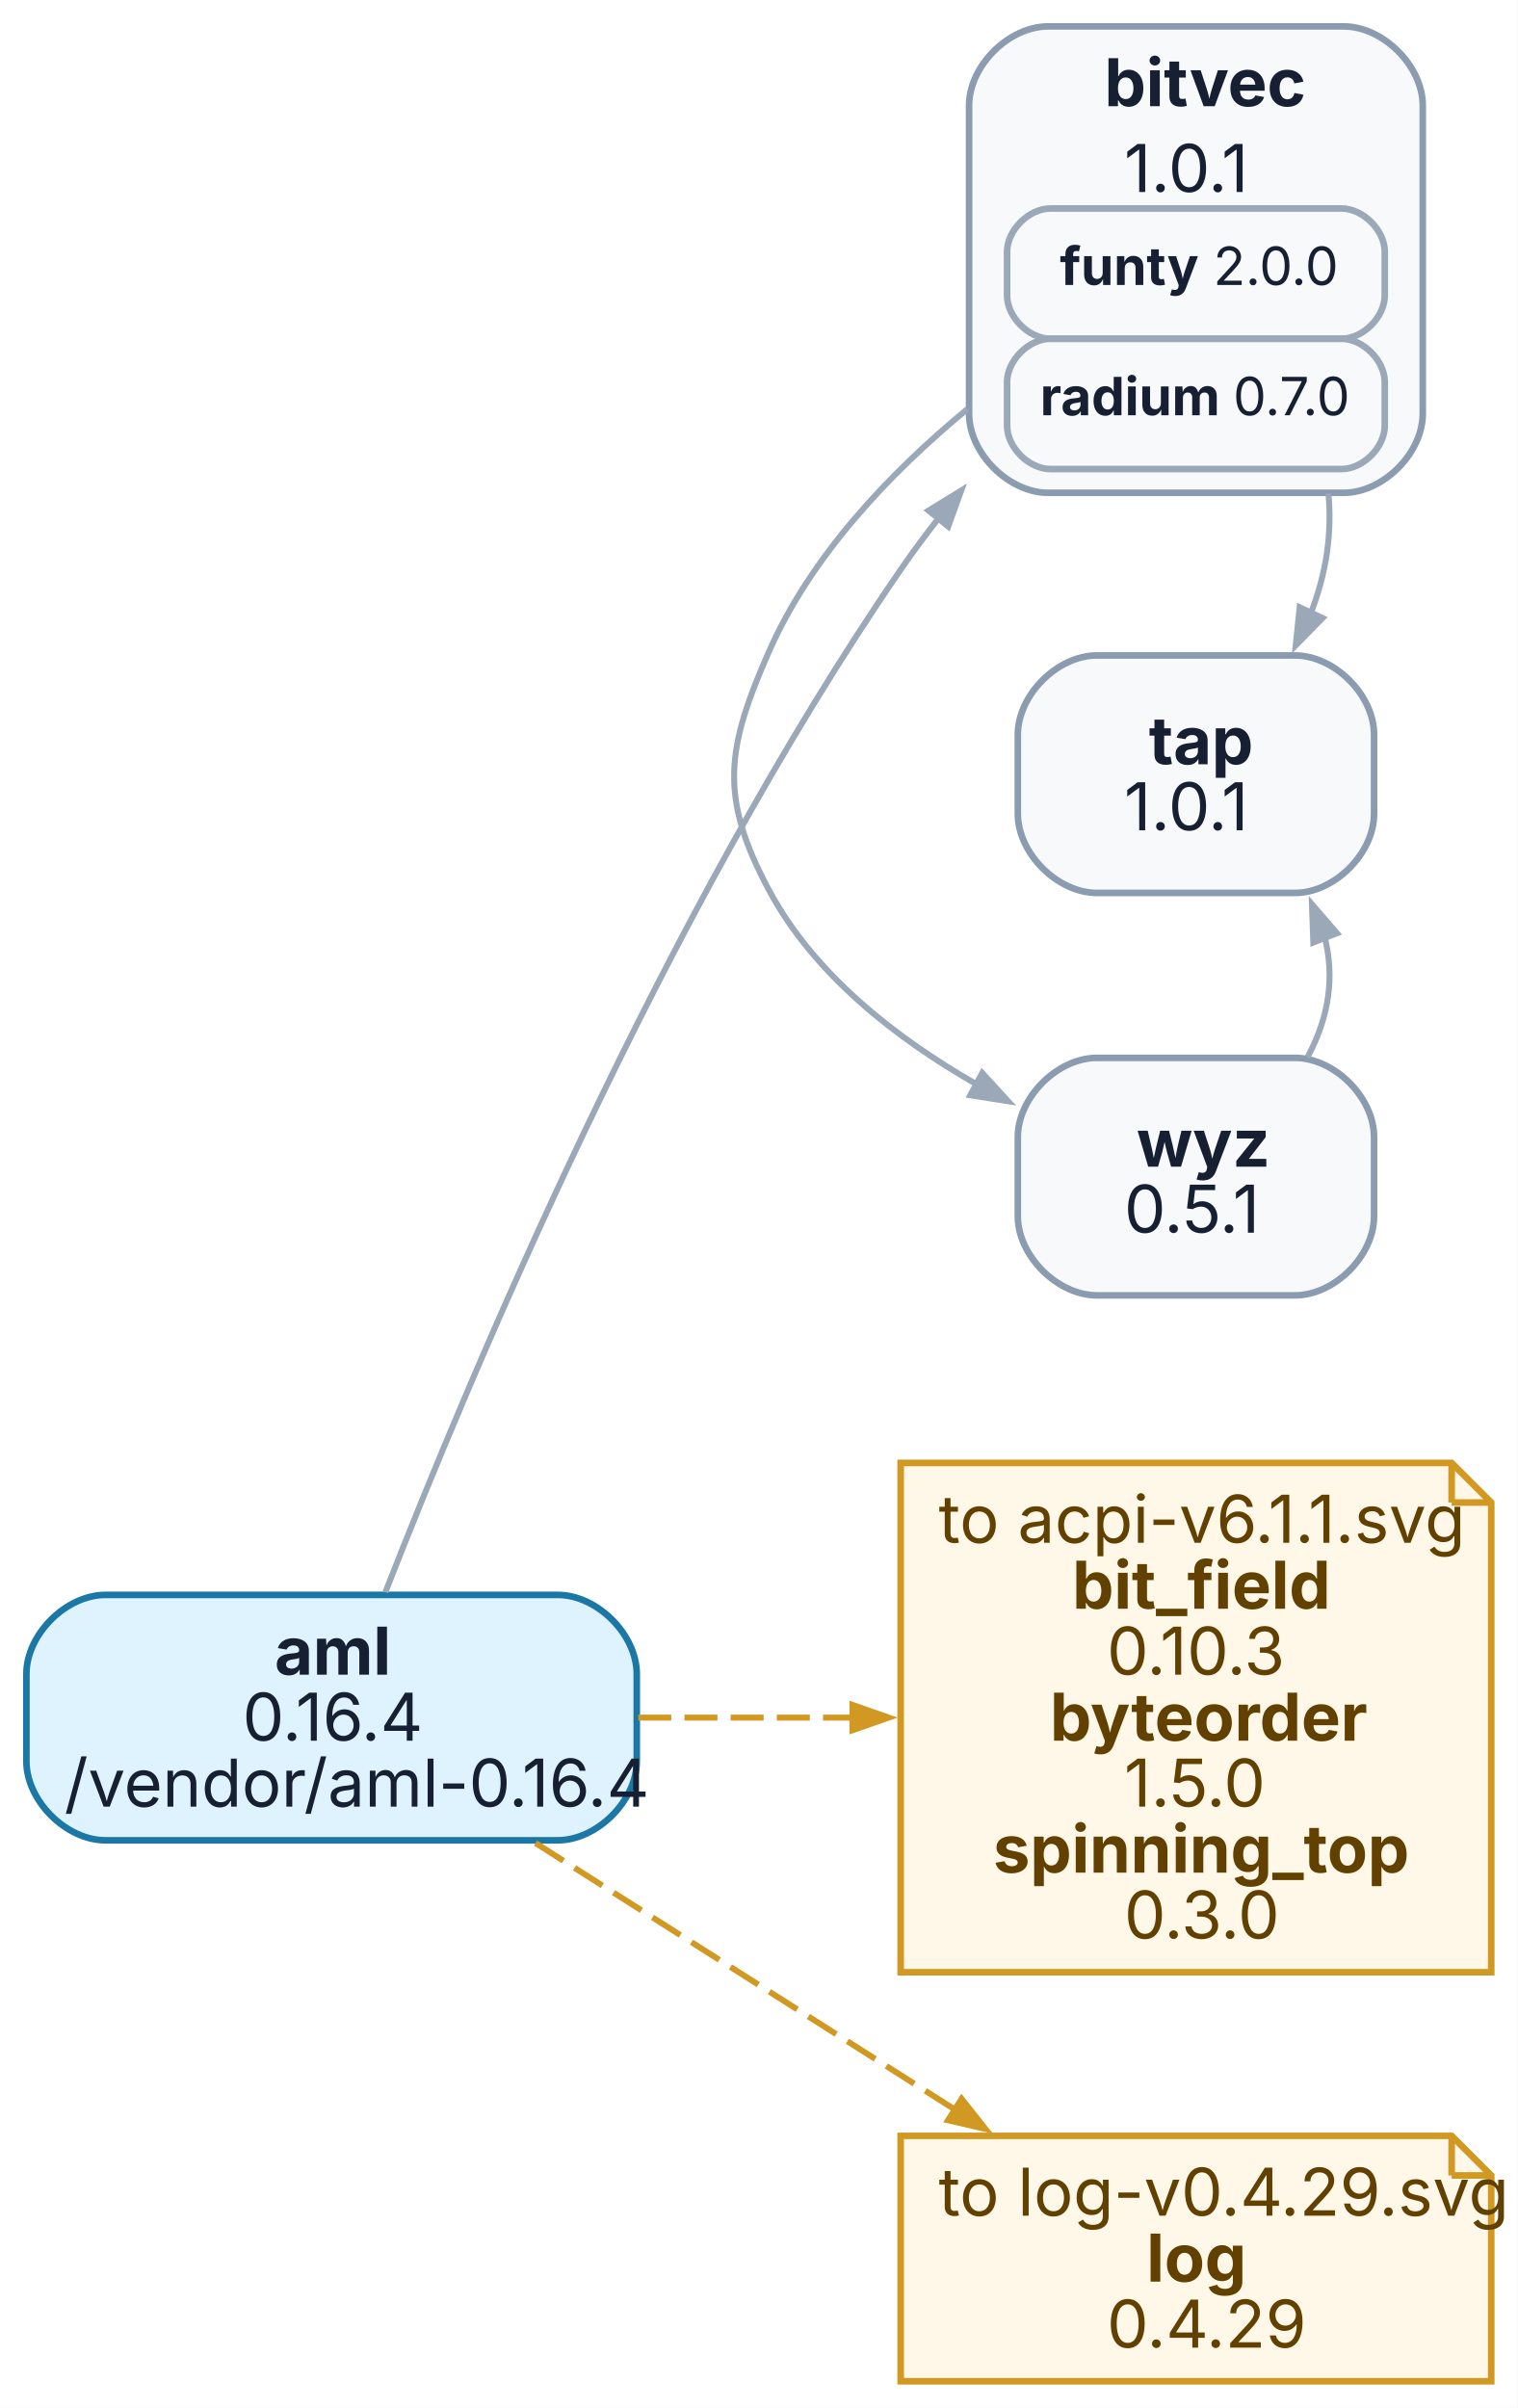
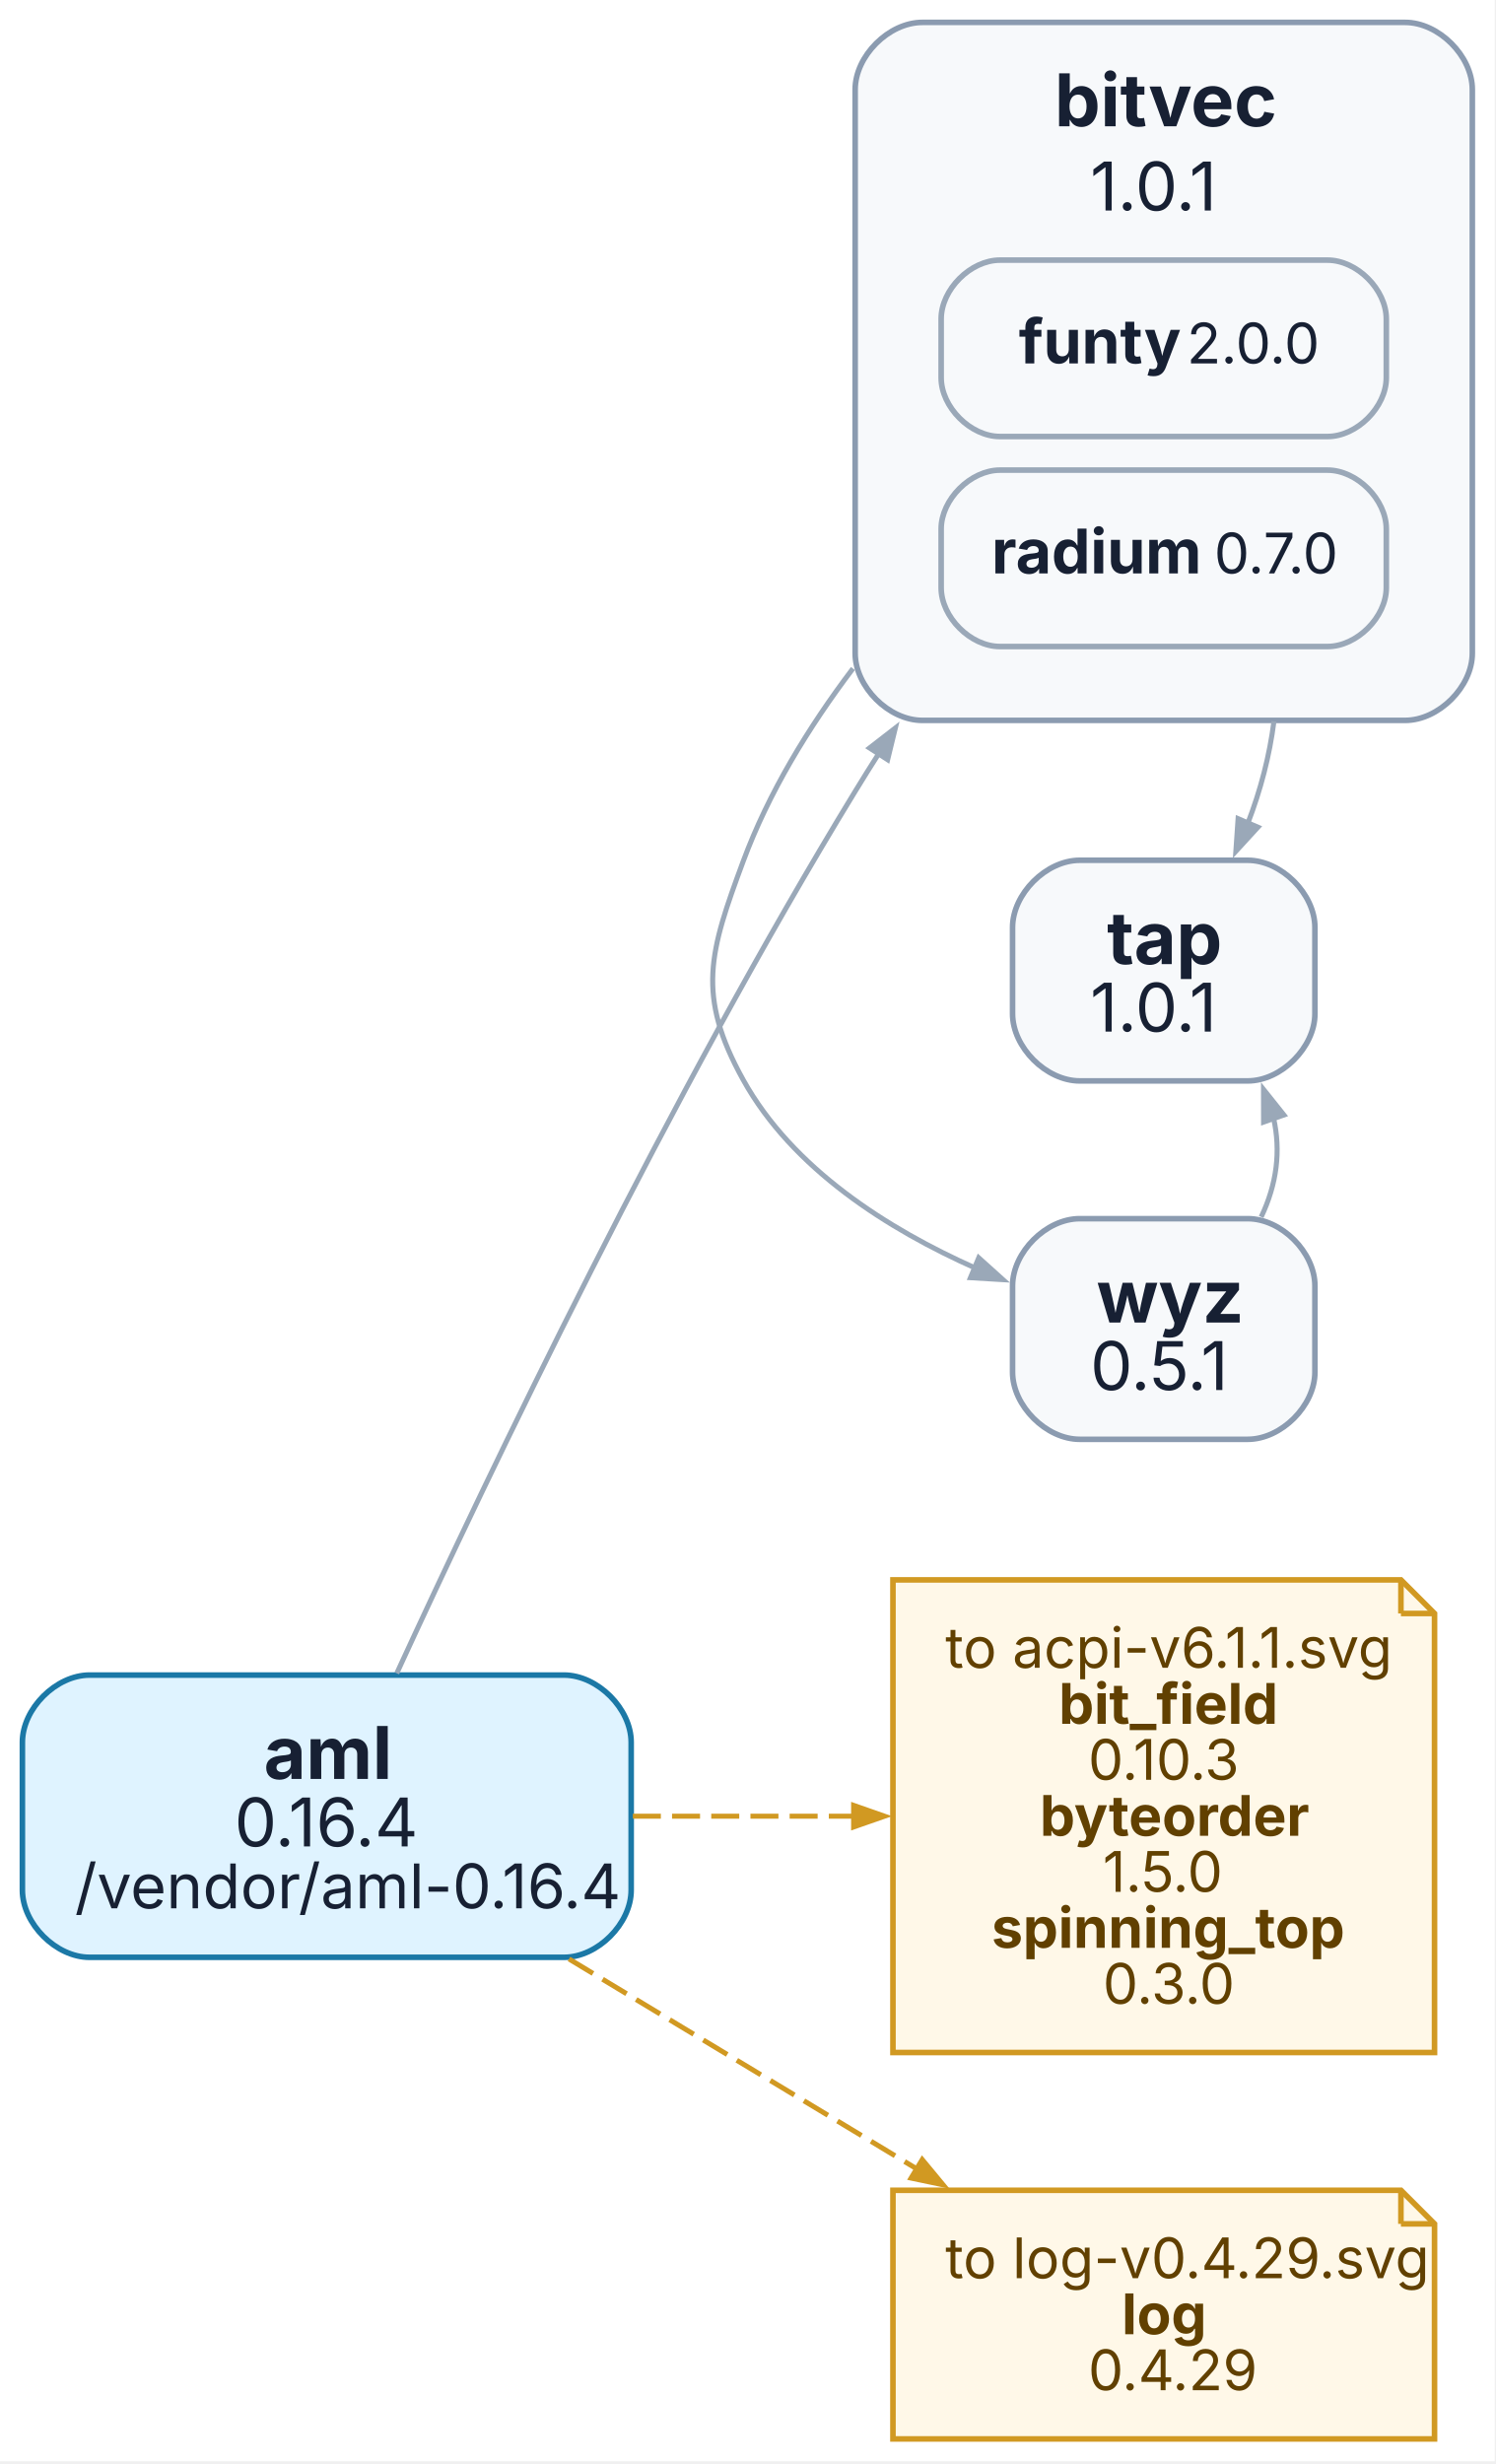
- <svg xmlns="http://www.w3.org/2000/svg" width="230pt" height="365pt" viewBox="0.00 0.00 230.00 365.00">
-   <g id="graph0" class="graph" transform="scale(1 1) rotate(0) translate(4 360.95)">
-     <polygon fill="white" stroke="none" points="-4,4 -4,-360.95 226.04,-360.95 226.04,4 -4,4" />
+ <svg xmlns="http://www.w3.org/2000/svg" width="267pt" height="440pt" viewBox="0.00 0.00 267.00 440.00">
+   <g id="graph0" class="graph" transform="scale(1 1) rotate(0) translate(4 435.52)">
+     <polygon fill="white" stroke="none" points="-4,4 -4,-435.52 262.94,-435.52 262.94,4 -4,4" />
    <g id="node1" class="node">
-       <path fill="#dff3ff" stroke="#1b78a6" d="M80.52,-119.2C80.52,-119.2 12,-119.2 12,-119.2 6,-119.2 0,-113.2 0,-107.2 0,-107.2 0,-94 0,-94 0,-88 6,-82 12,-82 12,-82 80.52,-82 80.52,-82 86.52,-82 92.52,-88 92.52,-94 92.52,-94 92.52,-107.2 92.52,-107.2 92.52,-113.2 86.52,-119.2 80.52,-119.2" />
-       <text xml:space="preserve" text-anchor="start" x="37.63" y="-107.1" font-family="Inter,Arial" font-weight="bold" font-size="10.00" fill="#172033">aml</text>
-       <text xml:space="preserve" text-anchor="start" x="32.76" y="-97.1" font-family="Inter,Arial" font-size="10.00" fill="#172033">0.16.4</text>
-       <text xml:space="preserve" text-anchor="start" x="5.76" y="-87.1" font-family="Inter,Arial" font-size="10.00" fill="#172033">/vendor/aml-0.16.4</text>
+       <path fill="#dff3ff" stroke="#1b78a6" d="M96.72,-136.4C96.72,-136.4 12,-136.4 12,-136.4 6,-136.4 0,-130.4 0,-124.4 0,-124.4 0,-98 0,-98 0,-92 6,-86 12,-86 12,-86 96.72,-86 96.72,-86 102.72,-86 108.72,-92 108.72,-98 108.72,-98 108.72,-124.4 108.72,-124.4 108.72,-130.4 102.72,-136.4 96.72,-136.4" />
+       <text xml:space="preserve" text-anchor="start" x="43.11" y="-117.85" font-family="Inter,Arial" font-weight="bold" font-size="13.00" fill="#172033">aml</text>
+       <text xml:space="preserve" text-anchor="start" x="37.86" y="-105.8" font-family="Inter,Arial" font-size="12.00" fill="#172033">0.16.4</text>
+       <text xml:space="preserve" text-anchor="start" x="9.36" y="-94.75" font-family="Inter,Arial" font-size="11.00" fill="#172033">/vendor/aml-0.16.4</text>
    </g>
    <g id="node2" class="node">
-       <path fill="#f7f9fb" stroke="#8b9bb0" d="M199.66,-356.95C199.66,-356.95 154.89,-356.95 154.89,-356.95 148.89,-356.95 142.89,-350.95 142.89,-344.95 142.89,-344.95 142.89,-298.25 142.89,-298.25 142.89,-292.25 148.89,-286.25 154.89,-286.25 154.89,-286.25 199.66,-286.25 199.66,-286.25 205.66,-286.25 211.66,-292.25 211.66,-298.25 211.66,-298.25 211.66,-344.95 211.66,-344.95 211.66,-350.95 205.66,-356.95 199.66,-356.95" />
-       <text xml:space="preserve" text-anchor="start" x="163.4" y="-344.85" font-family="Inter,Arial" font-weight="bold" font-size="10.00" fill="#172033">bitvec</text>
-       <text xml:space="preserve" text-anchor="start" x="166.4" y="-331.85" font-family="Inter,Arial" font-size="10.00" fill="#172033">1.0.1</text>
-       <text xml:space="preserve" text-anchor="start" x="156.65" y="-317.75" font-family="Inter,Arial" font-weight="bold" font-size="8.00" fill="#172033">funty</text>
-       <text xml:space="preserve" text-anchor="start" x="177.65" y="-317.75" font-family="Inter,Arial" font-size="8.00" fill="#172033"> 2.0.0</text>
-       <path fill="none" stroke="#9aa8b8" d="M155.24,-309.6C155.24,-309.6 199.32,-309.6 199.32,-309.6 202.61,-309.6 205.9,-312.89 205.9,-316.18 205.9,-316.18 205.9,-322.77 205.9,-322.77 205.9,-326.06 202.61,-329.35 199.32,-329.35 199.32,-329.35 155.24,-329.35 155.24,-329.35 151.95,-329.35 148.65,-326.06 148.65,-322.77 148.65,-322.77 148.65,-316.18 148.65,-316.18 148.65,-312.89 151.95,-309.6 155.24,-309.6" />
-       <text xml:space="preserve" text-anchor="start" x="153.65" y="-298" font-family="Inter,Arial" font-weight="bold" font-size="8.00" fill="#172033">radium</text>
-       <text xml:space="preserve" text-anchor="start" x="180.65" y="-298" font-family="Inter,Arial" font-size="8.00" fill="#172033"> 0.7.0</text>
-       <path fill="none" stroke="#9aa8b8" d="M155.24,-289.85C155.24,-289.85 199.32,-289.85 199.32,-289.85 202.61,-289.85 205.9,-293.14 205.9,-296.43 205.9,-296.43 205.9,-303.02 205.9,-303.02 205.9,-306.31 202.61,-309.6 199.32,-309.6 199.32,-309.6 155.24,-309.6 155.24,-309.6 151.95,-309.6 148.65,-306.31 148.65,-303.02 148.65,-303.02 148.65,-296.43 148.65,-296.43 148.65,-293.14 151.95,-289.85 155.24,-289.85" />
+       <path fill="#f7f9fb" stroke="#8b9bb0" d="M246.94,-431.52C246.94,-431.52 160.72,-431.52 160.72,-431.52 154.72,-431.52 148.72,-425.52 148.72,-419.52 148.72,-419.52 148.72,-318.88 148.72,-318.88 148.72,-312.88 154.72,-306.88 160.72,-306.88 160.72,-306.88 246.94,-306.88 246.94,-306.88 252.94,-306.88 258.94,-312.88 258.94,-318.88 258.94,-318.88 258.94,-419.52 258.94,-419.52 258.94,-425.52 252.94,-431.52 246.94,-431.52" />
+       <text xml:space="preserve" text-anchor="start" x="184.33" y="-412.97" font-family="Inter,Arial" font-weight="bold" font-size="13.00" fill="#172033">bitvec</text>
+       <text xml:space="preserve" text-anchor="start" x="190.7" y="-397.93" font-family="Inter,Arial" font-size="12.00" fill="#172033">1.0.1</text>
+       <text xml:space="preserve" text-anchor="start" x="177.95" y="-370.62" font-family="Inter,Arial" font-weight="bold" font-size="11.00" fill="#172033">funty</text>
+       <text xml:space="preserve" text-anchor="start" x="204.95" y="-370.62" font-family="Inter,Arial" font-size="10.00" fill="#172033"> </text>
+       <text xml:space="preserve" text-anchor="start" x="207.95" y="-370.62" font-family="Inter,Arial" font-size="10.00" fill="#172033">2.0.0</text>
+       <path fill="none" stroke="#9aa8b8" d="M174.58,-357.57C174.58,-357.57 233.08,-357.57 233.08,-357.57 238.33,-357.57 243.58,-362.82 243.58,-368.07 243.58,-368.07 243.58,-378.57 243.58,-378.57 243.58,-383.82 238.33,-389.07 233.08,-389.07 233.08,-389.07 174.58,-389.07 174.58,-389.07 169.33,-389.07 164.08,-383.82 164.08,-378.57 164.08,-378.57 164.08,-368.07 164.08,-368.07 164.08,-362.82 169.33,-357.57 174.58,-357.57" />
+       <text xml:space="preserve" text-anchor="start" x="173.08" y="-333.12" font-family="Inter,Arial" font-weight="bold" font-size="11.00" fill="#172033">radium</text>
+       <text xml:space="preserve" text-anchor="start" x="209.83" y="-333.12" font-family="Inter,Arial" font-size="10.00" fill="#172033"> </text>
+       <text xml:space="preserve" text-anchor="start" x="212.83" y="-333.12" font-family="Inter,Arial" font-size="10.00" fill="#172033">0.7.0</text>
+       <path fill="none" stroke="#9aa8b8" d="M174.58,-320.07C174.58,-320.07 233.08,-320.07 233.08,-320.07 238.33,-320.07 243.58,-325.32 243.58,-330.57 243.58,-330.57 243.58,-341.07 243.58,-341.07 243.58,-346.32 238.33,-351.57 233.08,-351.57 233.08,-351.57 174.58,-351.57 174.58,-351.57 169.33,-351.57 164.08,-346.32 164.08,-341.07 164.08,-341.07 164.08,-330.57 164.08,-330.57 164.08,-325.32 169.33,-320.07 174.58,-320.07" />
    </g>
    <g id="edge1" class="edge">
-       <path fill="none" stroke="#9aa8b8" stroke-width="0.9" d="M54.42,-119.62C67.34,-152.71 96.58,-222.36 132.52,-274.6 134.32,-277.22 136.26,-279.84 138.29,-282.42" />
-       <polygon fill="#9aa8b8" stroke="#9aa8b8" stroke-width="0.9" points="136.74,-283.56 141.71,-286.61 139.73,-281.13 136.74,-283.56" />
+       <path fill="none" stroke="#9aa8b8" stroke-width="0.9" d="M66.86,-136.72C83.42,-172.71 115.62,-240.02 148.72,-294.2 150.13,-296.51 151.59,-298.85 153.09,-301.19" />
+       <polygon fill="#9aa8b8" stroke="#9aa8b8" stroke-width="0.9" points="151.29,-301.95 155.9,-305.52 154.52,-299.86 151.29,-301.95" />
    </g>
    <g id="node5" class="node">
-       <polygon fill="#fff8e8" stroke="#d19922" points="216.04,-139.2 132.52,-139.2 132.52,-62 222.04,-62 222.04,-133.2 216.04,-139.2" />
-       <polyline fill="none" stroke="#d19922" points="216.04,-139.2 216.04,-133.2" />
-       <polyline fill="none" stroke="#d19922" points="222.04,-133.2 216.04,-133.2" />
-       <text xml:space="preserve" text-anchor="start" x="138.28" y="-127.1" font-family="Inter,Arial" font-size="10.00" fill="#614000">to acpi-v6.1.1.svg</text>
-       <text xml:space="preserve" text-anchor="start" x="158.53" y="-117.1" font-family="Inter,Arial" font-weight="bold" font-size="10.00" fill="#614000">bit_field</text>
-       <text xml:space="preserve" text-anchor="start" x="163.78" y="-107.1" font-family="Inter,Arial" font-size="10.00" fill="#614000">0.10.3</text>
-       <text xml:space="preserve" text-anchor="start" x="155.15" y="-97.1" font-family="Inter,Arial" font-weight="bold" font-size="10.00" fill="#614000">byteorder</text>
-       <text xml:space="preserve" text-anchor="start" x="166.4" y="-87.1" font-family="Inter,Arial" font-size="10.00" fill="#614000">1.5.0</text>
-       <text xml:space="preserve" text-anchor="start" x="146.53" y="-77.1" font-family="Inter,Arial" font-weight="bold" font-size="10.00" fill="#614000">spinning_top</text>
-       <text xml:space="preserve" text-anchor="start" x="166.4" y="-67.1" font-family="Inter,Arial" font-size="10.00" fill="#614000">0.3.0</text>
+       <polygon fill="#fff8e8" stroke="#d19922" points="246.19,-153.4 155.47,-153.4 155.47,-69 252.19,-69 252.19,-147.4 246.19,-153.4" />
+       <polyline fill="none" stroke="#d19922" points="246.19,-153.4 246.19,-147.4" />
+       <polyline fill="none" stroke="#d19922" points="252.19,-147.4 246.19,-147.4" />
+       <text xml:space="preserve" text-anchor="start" x="164.83" y="-137.7" font-family="Inter,Arial" font-size="10.00" fill="#614000">to acpi-v6.1.1.svg</text>
+       <text xml:space="preserve" text-anchor="start" x="185.08" y="-127.7" font-family="Inter,Arial" font-weight="bold" font-size="10.00" fill="#614000">bit_field</text>
+       <text xml:space="preserve" text-anchor="start" x="190.33" y="-117.7" font-family="Inter,Arial" font-size="10.00" fill="#614000">0.10.3</text>
+       <text xml:space="preserve" text-anchor="start" x="181.7" y="-107.7" font-family="Inter,Arial" font-weight="bold" font-size="10.00" fill="#614000">byteorder</text>
+       <text xml:space="preserve" text-anchor="start" x="192.95" y="-97.7" font-family="Inter,Arial" font-size="10.00" fill="#614000">1.5.0</text>
+       <text xml:space="preserve" text-anchor="start" x="173.08" y="-87.7" font-family="Inter,Arial" font-weight="bold" font-size="10.00" fill="#614000">spinning_top</text>
+       <text xml:space="preserve" text-anchor="start" x="192.95" y="-77.7" font-family="Inter,Arial" font-size="10.00" fill="#614000">0.3.0</text>
    </g>
    <g id="edge5" class="edge">
-       <path fill="none" stroke="#d19922" stroke-width="0.9" stroke-dasharray="5,2" d="M92.75,-100.6C103.32,-100.6 114.64,-100.6 125.43,-100.6" />
-       <polygon fill="#d19922" stroke="#d19922" stroke-width="0.9" points="125.21,-102.53 130.71,-100.6 125.21,-98.68 125.21,-102.53" />
+       <path fill="none" stroke="#d19922" stroke-width="0.9" stroke-dasharray="5,2" d="M109.02,-111.2C121.92,-111.2 135.71,-111.2 148.64,-111.2" />
+       <polygon fill="#d19922" stroke="#d19922" stroke-width="0.9" points="148.45,-113.13 153.95,-111.2 148.45,-109.28 148.45,-113.13" />
    </g>
    <g id="node6" class="node">
-       <polygon fill="#fff8e8" stroke="#d19922" points="216.04,-37.2 132.52,-37.2 132.52,0 222.04,0 222.04,-31.2 216.04,-37.2" />
-       <polyline fill="none" stroke="#d19922" points="216.04,-37.2 216.04,-31.2" />
-       <polyline fill="none" stroke="#d19922" points="222.04,-31.2 216.04,-31.2" />
-       <text xml:space="preserve" text-anchor="start" x="138.28" y="-25.1" font-family="Inter,Arial" font-size="10.00" fill="#614000">to log-v0.4.29.svg</text>
-       <text xml:space="preserve" text-anchor="start" x="169.78" y="-15.1" font-family="Inter,Arial" font-weight="bold" font-size="10.00" fill="#614000">log</text>
-       <text xml:space="preserve" text-anchor="start" x="163.78" y="-5.1" font-family="Inter,Arial" font-size="10.00" fill="#614000">0.4.29</text>
+       <polygon fill="#fff8e8" stroke="#d19922" points="246.19,-44.4 155.47,-44.4 155.47,0 252.19,0 252.19,-38.4 246.19,-44.4" />
+       <polyline fill="none" stroke="#d19922" points="246.19,-44.4 246.19,-38.4" />
+       <polyline fill="none" stroke="#d19922" points="252.19,-38.4 246.19,-38.4" />
+       <text xml:space="preserve" text-anchor="start" x="164.83" y="-28.7" font-family="Inter,Arial" font-size="10.00" fill="#614000">to log-v0.4.29.svg</text>
+       <text xml:space="preserve" text-anchor="start" x="196.33" y="-18.7" font-family="Inter,Arial" font-weight="bold" font-size="10.00" fill="#614000">log</text>
+       <text xml:space="preserve" text-anchor="start" x="190.33" y="-8.7" font-family="Inter,Arial" font-size="10.00" fill="#614000">0.4.29</text>
    </g>
    <g id="edge6" class="edge">
-       <path fill="none" stroke="#d19922" stroke-width="0.9" stroke-dasharray="5,2" d="M77.18,-81.58C96.15,-69.52 120.79,-53.87 140.75,-41.18" />
-       <polygon fill="#d19922" stroke="#d19922" stroke-width="0.9" points="141.76,-42.82 145.37,-38.25 139.69,-39.57 141.76,-42.82" />
+       <path fill="none" stroke="#d19922" stroke-width="0.9" stroke-dasharray="5,2" d="M97.62,-85.7C117.14,-73.91 140.28,-59.95 159.89,-48.12" />
+       <polygon fill="#d19922" stroke="#d19922" stroke-width="0.9" points="160.7,-49.87 164.42,-45.38 158.71,-46.58 160.7,-49.87" />
    </g>
    <g id="node3" class="node">
-       <path fill="#f7f9fb" stroke="#8b9bb0" d="M192.28,-261.6C192.28,-261.6 162.28,-261.6 162.28,-261.6 156.28,-261.6 150.28,-255.6 150.28,-249.6 150.28,-249.6 150.28,-237.6 150.28,-237.6 150.28,-231.6 156.28,-225.6 162.28,-225.6 162.28,-225.6 192.28,-225.6 192.28,-225.6 198.28,-225.6 204.28,-231.6 204.28,-237.6 204.28,-237.6 204.28,-249.6 204.28,-249.6 204.28,-255.6 198.28,-261.6 192.28,-261.6" />
-       <text xml:space="preserve" text-anchor="start" x="170.15" y="-245.1" font-family="Inter,Arial" font-weight="bold" font-size="10.00" fill="#172033">tap</text>
-       <text xml:space="preserve" text-anchor="start" x="166.4" y="-235.1" font-family="Inter,Arial" font-size="10.00" fill="#172033">1.0.1</text>
+       <path fill="#f7f9fb" stroke="#8b9bb0" d="M218.83,-281.9C218.83,-281.9 188.83,-281.9 188.83,-281.9 182.83,-281.9 176.83,-275.9 176.83,-269.9 176.83,-269.9 176.83,-254.5 176.83,-254.5 176.83,-248.5 182.83,-242.5 188.83,-242.5 188.83,-242.5 218.83,-242.5 218.83,-242.5 224.83,-242.5 230.83,-248.5 230.83,-254.5 230.83,-254.5 230.83,-269.9 230.83,-269.9 230.83,-275.9 224.83,-281.9 218.83,-281.9" />
+       <text xml:space="preserve" text-anchor="start" x="193.7" y="-263.35" font-family="Inter,Arial" font-weight="bold" font-size="13.00" fill="#172033">tap</text>
+       <text xml:space="preserve" text-anchor="start" x="190.7" y="-251.3" font-family="Inter,Arial" font-size="12.00" fill="#172033">1.0.1</text>
    </g>
    <g id="edge2" class="edge">
-       <path fill="none" stroke="#9aa8b8" stroke-width="0.9" d="M197.36,-286.14C197.93,-280.08 197.04,-274.01 194.67,-267.95" />
-       <polygon fill="#9aa8b8" stroke="#9aa8b8" stroke-width="0.9" points="196.48,-267.27 192.4,-263.11 193,-268.91 196.48,-267.27" />
+       <path fill="none" stroke="#9aa8b8" stroke-width="0.9" d="M223.51,-306.71C222.73,-300.6 221.16,-294.49 218.8,-288.38" />
+       <polygon fill="#9aa8b8" stroke="#9aa8b8" stroke-width="0.9" points="220.65,-287.81 216.71,-283.51 217.11,-289.33 220.65,-287.81" />
    </g>
    <g id="node4" class="node">
-       <path fill="#f7f9fb" stroke="#8b9bb0" d="M192.28,-200.6C192.28,-200.6 162.28,-200.6 162.28,-200.6 156.28,-200.6 150.28,-194.6 150.28,-188.6 150.28,-188.6 150.28,-176.6 150.28,-176.6 150.28,-170.6 156.28,-164.6 162.28,-164.6 162.28,-164.6 192.28,-164.6 192.28,-164.6 198.28,-164.6 204.28,-170.6 204.28,-176.6 204.28,-176.6 204.28,-188.6 204.28,-188.6 204.28,-194.6 198.28,-200.6 192.28,-200.6" />
-       <text xml:space="preserve" text-anchor="start" x="168.28" y="-184.1" font-family="Inter,Arial" font-weight="bold" font-size="10.00" fill="#172033">wyz</text>
-       <text xml:space="preserve" text-anchor="start" x="166.4" y="-174.1" font-family="Inter,Arial" font-size="10.00" fill="#172033">0.5.1</text>
+       <path fill="#f7f9fb" stroke="#8b9bb0" d="M218.83,-217.9C218.83,-217.9 188.83,-217.9 188.83,-217.9 182.83,-217.9 176.83,-211.9 176.83,-205.9 176.83,-205.9 176.83,-190.5 176.83,-190.5 176.83,-184.5 182.83,-178.5 188.83,-178.5 188.83,-178.5 218.83,-178.5 218.83,-178.5 224.83,-178.5 230.83,-184.5 230.83,-190.5 230.83,-190.5 230.83,-205.9 230.83,-205.9 230.83,-211.9 224.83,-217.9 218.83,-217.9" />
+       <text xml:space="preserve" text-anchor="start" x="191.83" y="-199.35" font-family="Inter,Arial" font-weight="bold" font-size="13.00" fill="#172033">wyz</text>
+       <text xml:space="preserve" text-anchor="start" x="190.7" y="-187.3" font-family="Inter,Arial" font-size="12.00" fill="#172033">0.5.1</text>
    </g>
    <g id="edge3" class="edge">
-       <path fill="none" stroke="#9aa8b8" stroke-width="0.9" d="M142.65,-298.96C130.79,-289.18 118.91,-276.64 112.52,-262.1 106.09,-247.45 104.99,-240.22 112.52,-226.1 119.36,-213.26 131.87,-203.54 144.07,-196.57" />
-       <polygon fill="#9aa8b8" stroke="#9aa8b8" stroke-width="0.9" points="144.89,-198.32 148.82,-194.02 143.06,-194.93 144.89,-198.32" />
+       <path fill="none" stroke="#9aa8b8" stroke-width="0.9" d="M148.33,-316.14C140.31,-305.55 133.24,-293.9 128.72,-281.7 122.7,-265.45 120.32,-257.86 128.72,-242.7 137.54,-226.78 154.61,-216.01 170.25,-209.05" />
+       <polygon fill="#9aa8b8" stroke="#9aa8b8" stroke-width="0.9" points="170.79,-210.91 175.12,-207.01 169.31,-207.36 170.79,-210.91" />
    </g>
    <g id="edge4" class="edge">
-       <path fill="none" stroke="#9aa8b8" stroke-width="0.9" d="M194.19,-200.71C197.49,-206.82 198.34,-212.94 196.76,-219.06" />
-       <polygon fill="#9aa8b8" stroke="#9aa8b8" stroke-width="0.9" points="195.07,-218.08 194.86,-223.9 198.66,-219.49 195.07,-218.08" />
+       <path fill="none" stroke="#9aa8b8" stroke-width="0.9" d="M221.23,-218.2C224.03,-224.09 224.77,-229.98 223.44,-235.87" />
+       <polygon fill="#9aa8b8" stroke="#9aa8b8" stroke-width="0.9" points="221.66,-235.15 221.65,-240.98 225.29,-236.42 221.66,-235.15" />
    </g>
  </g>
</svg>
